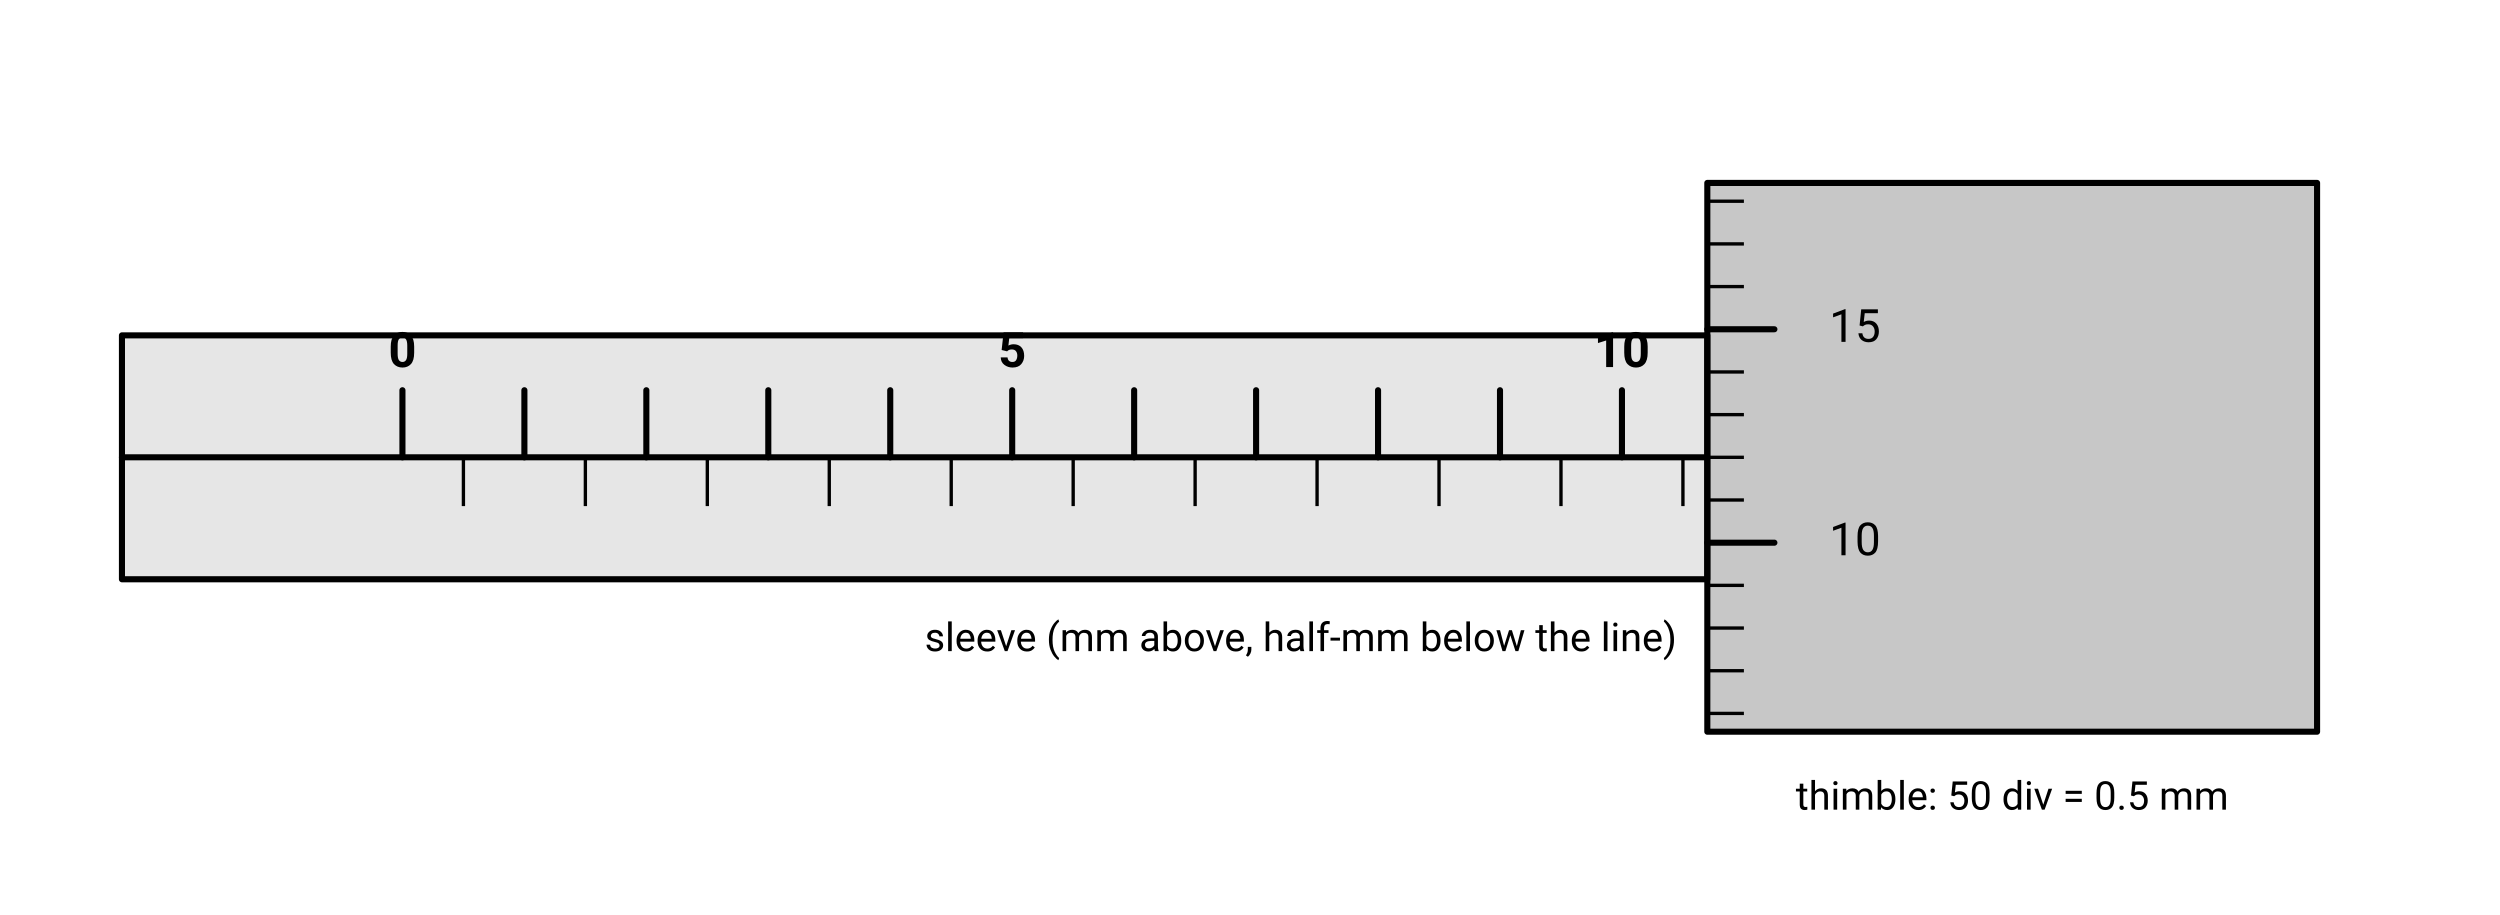
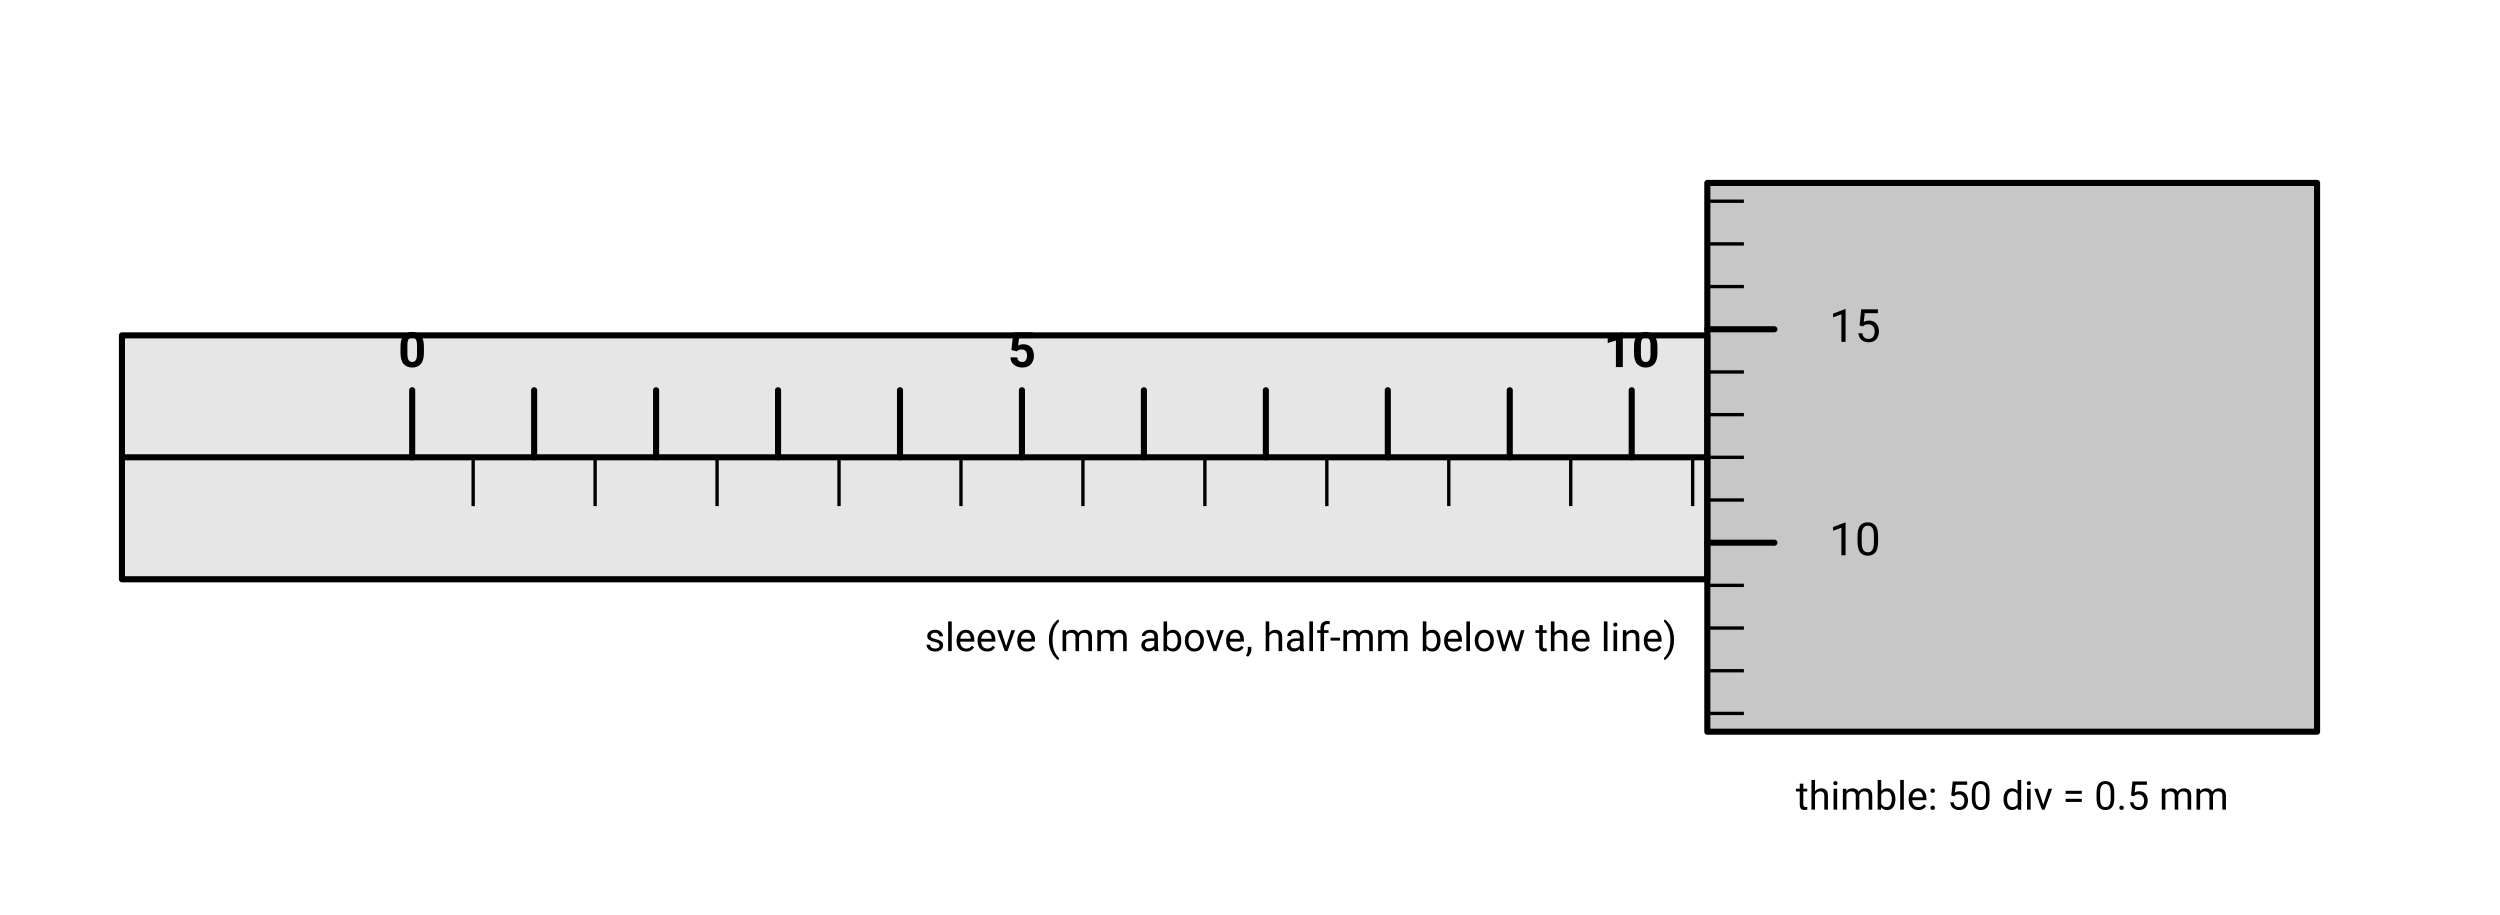
<svg xmlns="http://www.w3.org/2000/svg" viewBox="0 0 820 300" role="img" aria-label="Figure">
  <style>.s{fill:none;stroke:currentColor;stroke-width:2;stroke-linejoin:round;stroke-linecap:round}.thin{fill:none;stroke:currentColor;stroke-width:1.1}.lead{fill:none;stroke:currentColor;stroke-width:1.2;opacity:.85}.f{fill:currentColor;fill-opacity:.10;stroke:currentColor;stroke-width:2;stroke-linejoin:round}.f2{fill:currentColor;fill-opacity:.22;stroke:currentColor;stroke-width:2;stroke-linejoin:round}.k{fill:currentColor;stroke:none}.d{fill:none;stroke:currentColor;stroke-width:1.5;stroke-dasharray:6 4}.cl{fill:none;stroke:currentColor;stroke-width:1;stroke-dasharray:14 4 3 4;opacity:.7}.acc{fill:none;stroke:#e8590c;stroke-width:2.4;stroke-linecap:round}.accf{fill:#e8590c;stroke:none}.acct{fill:#e8590c;stroke:none}.tx{fill:currentColor;font-family:system-ui,-apple-system,"Segoe UI",Roboto,Arial,sans-serif}text{font-family:system-ui,-apple-system,"Segoe UI",Roboto,Arial,sans-serif}</style>
  <rect class="f" x="40.0" y="110.0" width="520.0" height="80.0" rx="0" />
  <line class="s" x1="40.0" y1="150.0" x2="560.0" y2="150.0" />
-   <line class="s" x1="132.0" y1="150.0" x2="132.0" y2="128.0" />
-   <text class="tx" x="132.0" y="116.0" font-size="16" text-anchor="middle" font-weight="bold" dominant-baseline="middle">0</text>
-   <line class="thin" x1="152.0" y1="150.0" x2="152.0" y2="166.0" />
-   <line class="s" x1="172.0" y1="150.0" x2="172.0" y2="128.0" />
-   <line class="thin" x1="192.0" y1="150.0" x2="192.0" y2="166.0" />
-   <line class="s" x1="212.0" y1="150.0" x2="212.0" y2="128.0" />
-   <line class="thin" x1="232.0" y1="150.0" x2="232.0" y2="166.0" />
-   <line class="s" x1="252.0" y1="150.0" x2="252.0" y2="128.0" />
-   <line class="thin" x1="272.0" y1="150.0" x2="272.0" y2="166.0" />
-   <line class="s" x1="292.0" y1="150.0" x2="292.0" y2="128.0" />
-   <line class="thin" x1="312.0" y1="150.0" x2="312.0" y2="166.0" />
-   <line class="s" x1="332.0" y1="150.0" x2="332.0" y2="128.0" />
-   <text class="tx" x="332.0" y="116.0" font-size="16" text-anchor="middle" font-weight="bold" dominant-baseline="middle">5</text>
-   <line class="thin" x1="352.0" y1="150.0" x2="352.0" y2="166.0" />
-   <line class="s" x1="372.0" y1="150.0" x2="372.0" y2="128.0" />
-   <line class="thin" x1="392.0" y1="150.0" x2="392.0" y2="166.0" />
-   <line class="s" x1="412.0" y1="150.0" x2="412.0" y2="128.0" />
-   <line class="thin" x1="432.0" y1="150.0" x2="432.0" y2="166.0" />
-   <line class="s" x1="452.0" y1="150.0" x2="452.0" y2="128.0" />
-   <line class="thin" x1="472.0" y1="150.0" x2="472.0" y2="166.0" />
-   <line class="s" x1="492.0" y1="150.0" x2="492.0" y2="128.0" />
-   <line class="thin" x1="512.0" y1="150.0" x2="512.0" y2="166.0" />
-   <line class="s" x1="532.0" y1="150.0" x2="532.0" y2="128.0" />
-   <text class="tx" x="532.0" y="116.0" font-size="16" text-anchor="middle" font-weight="bold" dominant-baseline="middle">10</text>
-   <line class="thin" x1="552.0" y1="150.0" x2="552.0" y2="166.0" />
+   <line class="s" x1="135.2" y1="150.0" x2="135.2" y2="128.0" />
+   <text class="tx" x="135.2" y="116.0" font-size="16" text-anchor="middle" font-weight="bold" dominant-baseline="middle">0</text>
+   <line class="thin" x1="155.2" y1="150.0" x2="155.2" y2="166.0" />
+   <line class="s" x1="175.2" y1="150.0" x2="175.2" y2="128.0" />
+   <line class="thin" x1="195.2" y1="150.0" x2="195.2" y2="166.0" />
+   <line class="s" x1="215.2" y1="150.0" x2="215.2" y2="128.0" />
+   <line class="thin" x1="235.2" y1="150.0" x2="235.2" y2="166.0" />
+   <line class="s" x1="255.2" y1="150.0" x2="255.2" y2="128.0" />
+   <line class="thin" x1="275.2" y1="150.0" x2="275.2" y2="166.0" />
+   <line class="s" x1="295.2" y1="150.0" x2="295.2" y2="128.0" />
+   <line class="thin" x1="315.2" y1="150.0" x2="315.2" y2="166.0" />
+   <line class="s" x1="335.2" y1="150.0" x2="335.2" y2="128.0" />
+   <text class="tx" x="335.2" y="116.0" font-size="16" text-anchor="middle" font-weight="bold" dominant-baseline="middle">5</text>
+   <line class="thin" x1="355.2" y1="150.0" x2="355.2" y2="166.0" />
+   <line class="s" x1="375.2" y1="150.0" x2="375.2" y2="128.0" />
+   <line class="thin" x1="395.2" y1="150.0" x2="395.2" y2="166.0" />
+   <line class="s" x1="415.2" y1="150.0" x2="415.2" y2="128.0" />
+   <line class="thin" x1="435.2" y1="150.0" x2="435.2" y2="166.0" />
+   <line class="s" x1="455.2" y1="150.0" x2="455.2" y2="128.0" />
+   <line class="thin" x1="475.2" y1="150.0" x2="475.2" y2="166.0" />
+   <line class="s" x1="495.2" y1="150.0" x2="495.2" y2="128.0" />
+   <line class="thin" x1="515.2" y1="150.0" x2="515.2" y2="166.0" />
+   <line class="s" x1="535.2" y1="150.0" x2="535.2" y2="128.0" />
+   <text class="tx" x="535.2" y="116.0" font-size="16" text-anchor="middle" font-weight="bold" dominant-baseline="middle">10</text>
+   <line class="thin" x1="555.2" y1="150.0" x2="555.2" y2="166.0" />
  <rect class="f2" x="560.0" y="60.0" width="200.0" height="180.0" rx="0" />
  <line class="thin" x1="560.0" y1="234.0" x2="572.0" y2="234.0" />
  <line class="thin" x1="560.0" y1="220.0" x2="572.0" y2="220.0" />
  <line class="thin" x1="560.0" y1="206.0" x2="572.0" y2="206.0" />
  <line class="thin" x1="560.0" y1="192.0" x2="572.0" y2="192.0" />
  <line class="s" x1="560.0" y1="178.0" x2="582.0" y2="178.0" />
  <text class="tx" x="600.0" y="178.0" font-size="15" text-anchor="start" font-weight="normal" dominant-baseline="middle">10</text>
  <line class="thin" x1="560.0" y1="164.0" x2="572.0" y2="164.0" />
  <line class="thin" x1="560.0" y1="150.0" x2="572.0" y2="150.0" />
  <line class="thin" x1="560.0" y1="136.0" x2="572.0" y2="136.0" />
  <line class="thin" x1="560.0" y1="122.0" x2="572.0" y2="122.0" />
  <line class="s" x1="560.0" y1="108.0" x2="582.0" y2="108.0" />
  <text class="tx" x="600.0" y="108.0" font-size="15" text-anchor="start" font-weight="normal" dominant-baseline="middle">15</text>
  <line class="thin" x1="560.0" y1="94.0" x2="572.0" y2="94.0" />
  <line class="thin" x1="560.0" y1="80.0" x2="572.0" y2="80.0" />
  <line class="thin" x1="560.0" y1="66.0" x2="572.0" y2="66.0" />
  <text class="tx" x="550.0" y="210.0" font-size="13" text-anchor="end" font-weight="normal" dominant-baseline="middle">sleeve (mm above, half-mm below the line)</text>
  <text class="tx" x="660.0" y="262.0" font-size="13" text-anchor="middle" font-weight="normal" dominant-baseline="middle">thimble: 50 div = 0.5 mm</text>
</svg>
